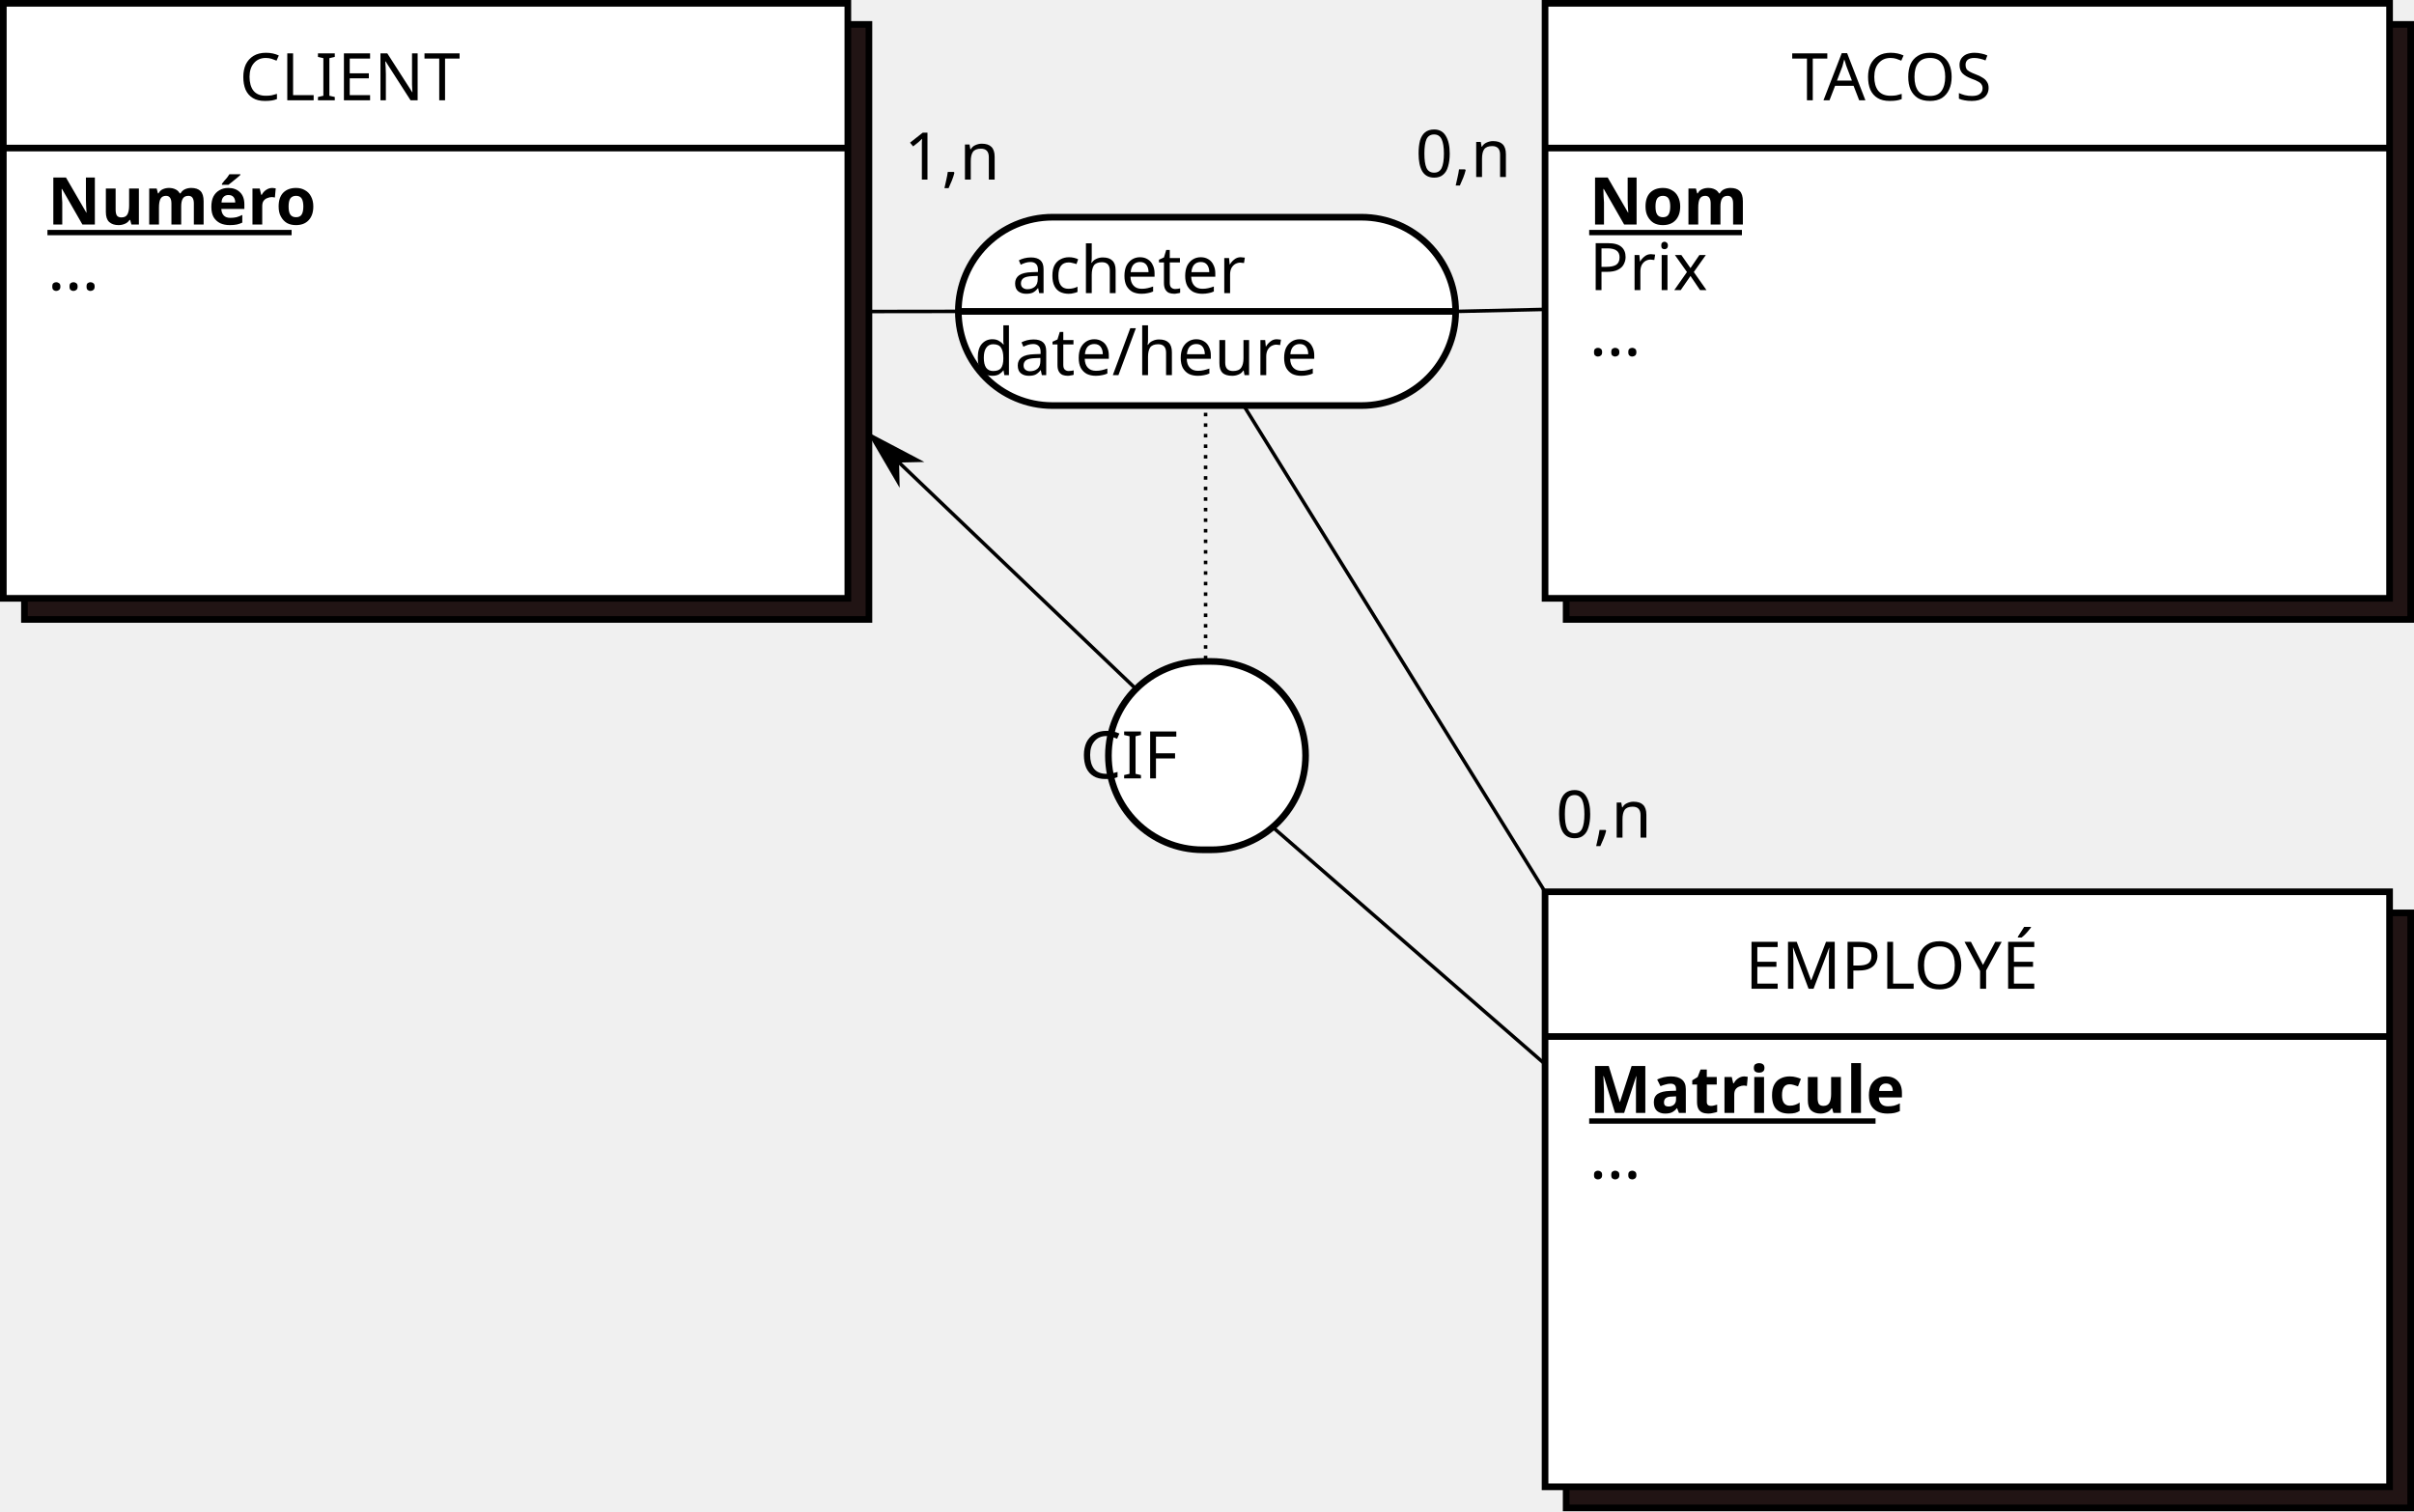
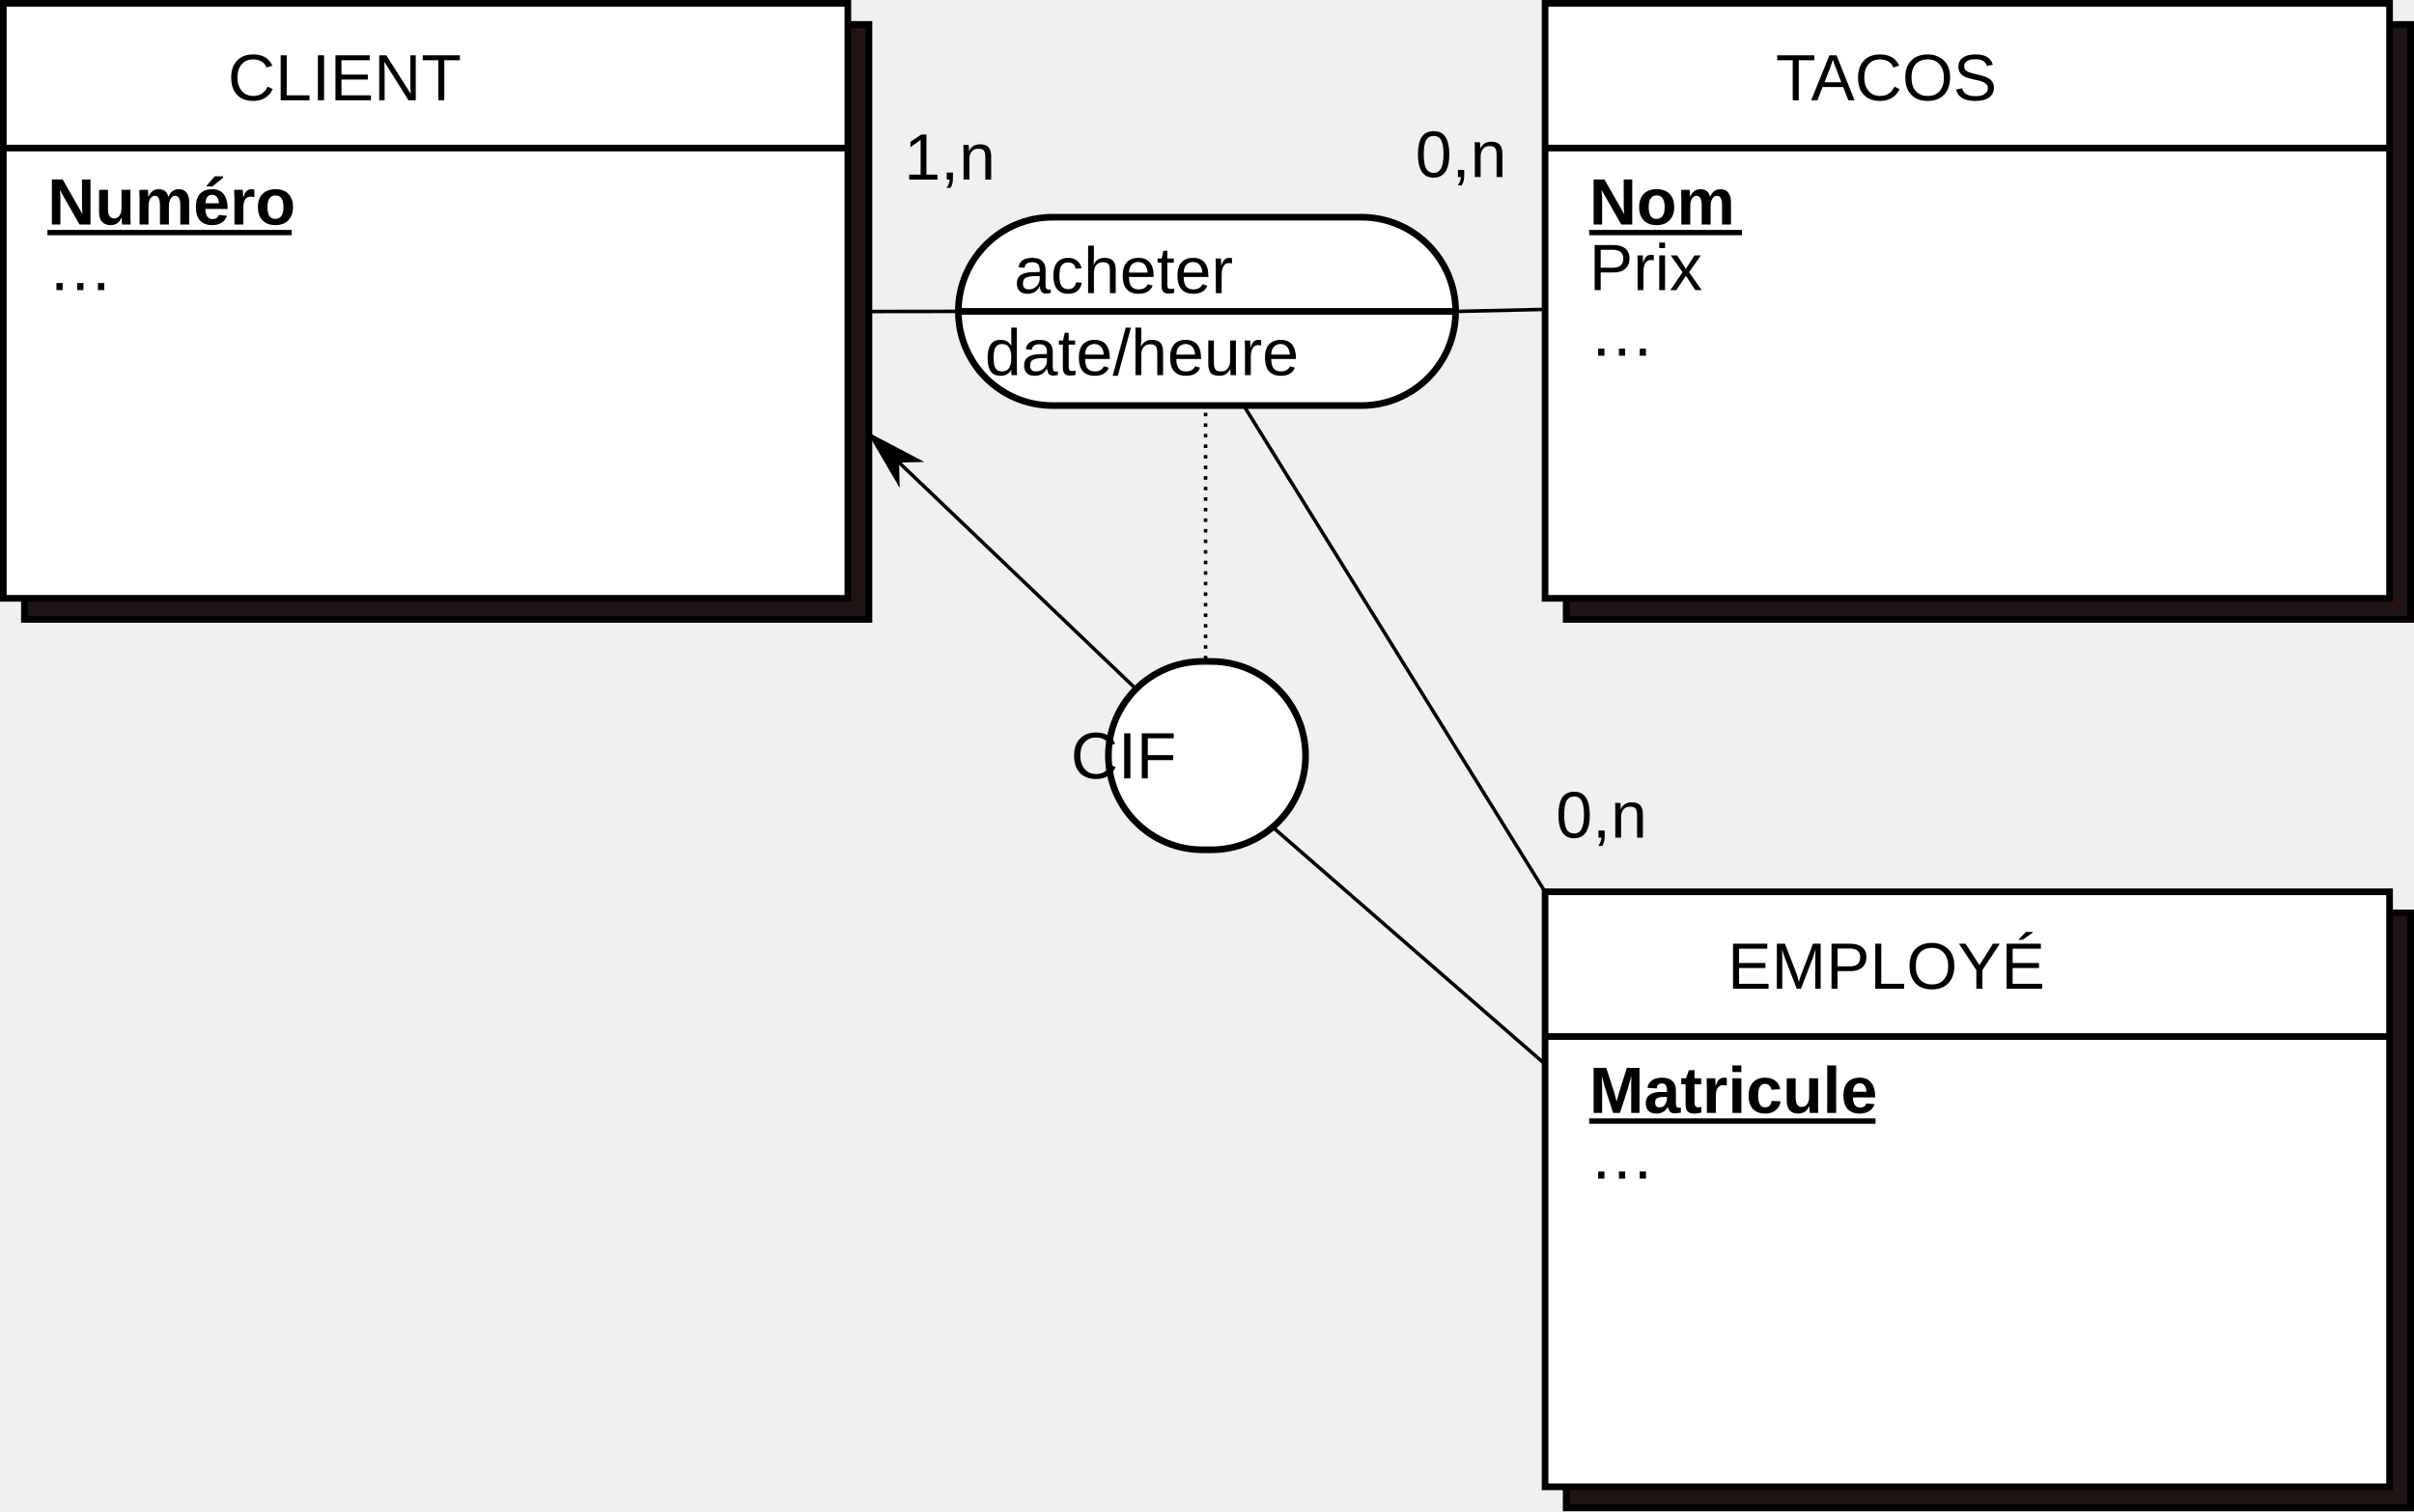
<svg xmlns="http://www.w3.org/2000/svg" width="181.64mm" height="113.722mm" viewBox="0 0 181.64 113.722" version="1.1" id="svg27987">
  <defs id="defs27981">
    <marker style="overflow:visible" id="marker31107" refX="0" refY="0" orient="auto">
      <path transform="matrix(-0.8,0,0,-0.8,-10,0)" style="fill:#000000;fill-opacity:1;fill-rule:evenodd;stroke:#000000;stroke-width:1pt;stroke-opacity:1" d="M 0,0 5,-5 -12.5,0 5,5 Z" id="path31105" />
    </marker>
    <marker orient="auto" refY="0" refX="0" id="marker30887" style="overflow:visible">
      <path id="path30885" d="M 0,0 5,-5 -12.5,0 5,5 Z" style="fill:#000000;fill-opacity:1;fill-rule:evenodd;stroke:#000000;stroke-width:1pt;stroke-opacity:1" transform="matrix(-0.8,0,0,-0.8,-10,0)" />
    </marker>
  </defs>
  <g id="layer1" transform="translate(52.37684,-31.69099)">
    <g transform="translate(66.2087,85.78436)" id="g28677-5">
      <g id="g8325-3" transform="translate(-45.60654,-47.08898)">
        <rect y="61.691" x="44.866" height="44.776" width="63.545" id="rect3634-0-1-4" style="fill:#211414;fill-opacity:1;stroke:#000000;stroke-width:0.5;stroke-miterlimit:4;stroke-dasharray:none;stroke-opacity:1" ry="0" rx="0" />
        <rect y="60.103" x="43.278" height="44.776" width="63.545" id="rect3634-962-9" style="fill:#ffffff;fill-opacity:1;stroke:#000000;stroke-width:0.5;stroke-miterlimit:4;stroke-dasharray:none;stroke-opacity:1" ry="0" rx="0" />
-         <text id="text3638-5-0" y="67.403" x="75.132" style="font-style:normal;font-variant:normal;font-weight:normal;font-stretch:normal;font-size:4.939px;line-height:125%;font-family:Cantarell;-inkscape-font-specification:Cantarell;text-align:center;letter-spacing:0px;word-spacing:0px;text-anchor:middle;fill:#000000;fill-opacity:1;stroke:none;stroke-width:0.265px;stroke-linecap:butt;stroke-linejoin:miter;stroke-opacity:1" xml:space="preserve">
+         <text id="text3638-5-0" y="67.403" x="75.132" style="font-style:normal;font-variant:normal;font-weight:normal;font-stretch:normal;font-size:4.939px;line-height:125%;font-family:Liberation Sans;-inkscape-font-specification:Liberation Sans;text-align:center;letter-spacing:0px;word-spacing:0px;text-anchor:middle;fill:#000000;fill-opacity:1;stroke:none;stroke-width:0.265px;stroke-linecap:butt;stroke-linejoin:miter;stroke-opacity:1" xml:space="preserve">
          <tspan style="text-align:center;text-anchor:middle;fill:#000000;fill-opacity:1;stroke-width:0.265px" y="67.403" x="75.132" id="tspan3636-4-2">EMPLOYÉ</tspan>
        </text>
        <path style="fill:none;fill-rule:evenodd;stroke:#000000;stroke-width:0.5;stroke-linecap:butt;stroke-linejoin:miter;stroke-miterlimit:4;stroke-dasharray:none;stroke-opacity:1" d="M 43.296,70.995 H 106.702" id="path6060-49-0" />
      </g>
      <g transform="translate(1.5875)" id="g28659-1">
-         <text transform="translate(-45.60654,-47.08898)" xml:space="preserve" style="font-style:normal;font-variant:normal;font-weight:normal;font-stretch:normal;font-size:4.939px;line-height:100%;font-family:Cantarell;-inkscape-font-specification:Cantarell;text-align:start;letter-spacing:0px;word-spacing:0px;text-anchor:start;fill:#000000;fill-opacity:1;stroke:none;stroke-width:0.265px;stroke-linecap:butt;stroke-linejoin:miter;stroke-opacity:1" x="45.017" y="76.744" id="text3638-9-9-9">
-           <tspan id="tspan3636-1-3-6" x="45.017" y="76.744" style="font-style:normal;font-variant:normal;font-weight:bold;font-stretch:normal;font-size:4.939px;line-height:100%;font-family:Cantarell;-inkscape-font-specification:'Cantarell, Bold';font-variant-ligatures:normal;font-variant-caps:normal;font-variant-numeric:normal;font-feature-settings:normal;text-align:start;writing-mode:lr-tb;text-anchor:start;fill:#000000;fill-opacity:1;stroke-width:0.265px">Matricule</tspan>
+         <text transform="translate(-45.60654,-47.08898)" xml:space="preserve" style="font-style:normal;font-variant:normal;font-weight:normal;font-stretch:normal;font-size:4.939px;line-height:100%;font-family:Liberation Sans;-inkscape-font-specification:Liberation Sans;text-align:start;letter-spacing:0px;word-spacing:0px;text-anchor:start;fill:#000000;fill-opacity:1;stroke:none;stroke-width:0.265px;stroke-linecap:butt;stroke-linejoin:miter;stroke-opacity:1" x="45.017" y="76.744" id="text3638-9-9-9">
+           <tspan id="tspan3636-1-3-6" x="45.017" y="76.744" style="font-style:normal;font-variant:normal;font-weight:bold;font-stretch:normal;font-size:4.939px;line-height:100%;font-family:Liberation Sans;-inkscape-font-specification:'Liberation Sans, Bold';font-variant-ligatures:normal;font-variant-caps:normal;font-variant-numeric:normal;font-feature-settings:normal;text-align:start;writing-mode:lr-tb;text-anchor:start;fill:#000000;fill-opacity:1;stroke-width:0.265px">Matricule</tspan>
          <tspan x="45.017" y="81.683" style="line-height:100%;text-align:start;text-anchor:start;fill:#000000;fill-opacity:1;stroke-width:0.265px" id="tspan28777">…</tspan>
        </text>
        <path style="fill:none;fill-rule:evenodd;stroke:#000000;stroke-width:0.4;stroke-linecap:butt;stroke-linejoin:miter;stroke-miterlimit:4;stroke-dasharray:none;stroke-opacity:1" d="M -0.596,30.265 H 20.951" id="path28628-3" />
      </g>
    </g>
    <g transform="translate(66.2087,18.92654)" id="g28677-5-0">
      <g id="g8325-3-5" transform="translate(-45.60654,-47.08898)">
        <rect y="61.691" x="44.866" height="44.776" width="63.545" id="rect3634-0-1-4-6" style="fill:#211414;fill-opacity:1;stroke:#000000;stroke-width:0.5;stroke-miterlimit:4;stroke-dasharray:none;stroke-opacity:1" ry="0" rx="0" />
        <rect y="60.103" x="43.278" height="44.776" width="63.545" id="rect3634-962-9-7" style="fill:#ffffff;fill-opacity:1;stroke:#000000;stroke-width:0.5;stroke-miterlimit:4;stroke-dasharray:none;stroke-opacity:1" ry="0" rx="0" />
-         <text id="text3638-5-0-7" y="67.403" x="75.132" style="font-style:normal;font-variant:normal;font-weight:normal;font-stretch:normal;font-size:4.939px;line-height:125%;font-family:Cantarell;-inkscape-font-specification:Cantarell;text-align:center;letter-spacing:0px;word-spacing:0px;text-anchor:middle;fill:#000000;fill-opacity:1;stroke:none;stroke-width:0.265px;stroke-linecap:butt;stroke-linejoin:miter;stroke-opacity:1" xml:space="preserve">
+         <text id="text3638-5-0-7" y="67.403" x="75.132" style="font-style:normal;font-variant:normal;font-weight:normal;font-stretch:normal;font-size:4.939px;line-height:125%;font-family:Liberation Sans;-inkscape-font-specification:Liberation Sans;text-align:center;letter-spacing:0px;word-spacing:0px;text-anchor:middle;fill:#000000;fill-opacity:1;stroke:none;stroke-width:0.265px;stroke-linecap:butt;stroke-linejoin:miter;stroke-opacity:1" xml:space="preserve">
          <tspan style="text-align:center;text-anchor:middle;fill:#000000;fill-opacity:1;stroke-width:0.265px" y="67.403" x="75.132" id="tspan3636-4-2-4">TACOS</tspan>
        </text>
        <path style="fill:none;fill-rule:evenodd;stroke:#000000;stroke-width:0.5;stroke-linecap:butt;stroke-linejoin:miter;stroke-miterlimit:4;stroke-dasharray:none;stroke-opacity:1" d="M 43.296,70.995 H 106.702" id="path6060-49-0-0" />
      </g>
      <g transform="translate(1.5875)" id="g28659-1-6">
-         <text transform="translate(-45.60654,-47.08898)" xml:space="preserve" style="font-style:normal;font-variant:normal;font-weight:normal;font-stretch:normal;font-size:4.939px;line-height:100%;font-family:Cantarell;-inkscape-font-specification:Cantarell;text-align:start;letter-spacing:0px;word-spacing:0px;text-anchor:start;fill:#000000;fill-opacity:1;stroke:none;stroke-width:0.265px;stroke-linecap:butt;stroke-linejoin:miter;stroke-opacity:1" x="45.017" y="76.744" id="text3638-9-9-9-4">
-           <tspan id="tspan3636-1-3-6-7" x="45.017" y="76.744" style="font-style:normal;font-variant:normal;font-weight:bold;font-stretch:normal;font-size:4.939px;line-height:100%;font-family:Cantarell;-inkscape-font-specification:'Cantarell, Bold';font-variant-ligatures:normal;font-variant-caps:normal;font-variant-numeric:normal;font-feature-settings:normal;text-align:start;writing-mode:lr-tb;text-anchor:start;fill:#000000;fill-opacity:1;stroke-width:0.265px">Nom</tspan>
+         <text transform="translate(-45.60654,-47.08898)" xml:space="preserve" style="font-style:normal;font-variant:normal;font-weight:normal;font-stretch:normal;font-size:4.939px;line-height:100%;font-family:Liberation Sans;-inkscape-font-specification:Liberation Sans;text-align:start;letter-spacing:0px;word-spacing:0px;text-anchor:start;fill:#000000;fill-opacity:1;stroke:none;stroke-width:0.265px;stroke-linecap:butt;stroke-linejoin:miter;stroke-opacity:1" x="45.017" y="76.744" id="text3638-9-9-9-4">
+           <tspan id="tspan3636-1-3-6-7" x="45.017" y="76.744" style="font-style:normal;font-variant:normal;font-weight:bold;font-stretch:normal;font-size:4.939px;line-height:100%;font-family:Liberation Sans;-inkscape-font-specification:'Liberation Sans, Bold';font-variant-ligatures:normal;font-variant-caps:normal;font-variant-numeric:normal;font-feature-settings:normal;text-align:start;writing-mode:lr-tb;text-anchor:start;fill:#000000;fill-opacity:1;stroke-width:0.265px">Nom</tspan>
          <tspan x="45.017" y="81.683" style="line-height:100%;text-align:start;text-anchor:start;fill:#000000;fill-opacity:1;stroke-width:0.265px" id="tspan30496">Prix</tspan>
          <tspan x="45.017" y="86.622" style="line-height:100%;text-align:start;text-anchor:start;fill:#000000;fill-opacity:1;stroke-width:0.265px" id="tspan28777-5">…</tspan>
        </text>
        <path style="fill:none;fill-rule:evenodd;stroke:#000000;stroke-width:0.4;stroke-linecap:butt;stroke-linejoin:miter;stroke-miterlimit:4;stroke-dasharray:none;stroke-opacity:1" d="M -0.596,30.265 H 10.897" id="path28628-3-8" />
      </g>
    </g>
    <g transform="translate(-49.79856,18.92654)" id="g28677-5-2">
      <g id="g8325-3-6" transform="translate(-45.60654,-47.08898)">
        <rect y="61.691" x="44.866" height="44.776" width="63.545" id="rect3634-0-1-4-0" style="fill:#211414;fill-opacity:1;stroke:#000000;stroke-width:0.5;stroke-miterlimit:4;stroke-dasharray:none;stroke-opacity:1" ry="0" rx="0" />
        <rect y="60.103" x="43.278" height="44.776" width="63.545" id="rect3634-962-9-6" style="fill:#ffffff;fill-opacity:1;stroke:#000000;stroke-width:0.5;stroke-miterlimit:4;stroke-dasharray:none;stroke-opacity:1" ry="0" rx="0" />
-         <text id="text3638-5-0-6" y="67.403" x="75.132" style="font-style:normal;font-variant:normal;font-weight:normal;font-stretch:normal;font-size:4.939px;line-height:125%;font-family:Cantarell;-inkscape-font-specification:Cantarell;text-align:center;letter-spacing:0px;word-spacing:0px;text-anchor:middle;fill:#000000;fill-opacity:1;stroke:none;stroke-width:0.265px;stroke-linecap:butt;stroke-linejoin:miter;stroke-opacity:1" xml:space="preserve">
+         <text id="text3638-5-0-6" y="67.403" x="75.132" style="font-style:normal;font-variant:normal;font-weight:normal;font-stretch:normal;font-size:4.939px;line-height:125%;font-family:Liberation Sans;-inkscape-font-specification:Liberation Sans;text-align:center;letter-spacing:0px;word-spacing:0px;text-anchor:middle;fill:#000000;fill-opacity:1;stroke:none;stroke-width:0.265px;stroke-linecap:butt;stroke-linejoin:miter;stroke-opacity:1" xml:space="preserve">
          <tspan style="text-align:center;text-anchor:middle;fill:#000000;fill-opacity:1;stroke-width:0.265px" y="67.403" x="75.132" id="tspan3636-4-2-46">CLIENT</tspan>
        </text>
        <path style="fill:none;fill-rule:evenodd;stroke:#000000;stroke-width:0.5;stroke-linecap:butt;stroke-linejoin:miter;stroke-miterlimit:4;stroke-dasharray:none;stroke-opacity:1" d="M 43.296,70.995 H 106.702" id="path6060-49-0-2" />
      </g>
      <g transform="translate(1.5875)" id="g28659-1-8">
-         <text transform="translate(-45.60654,-47.08898)" xml:space="preserve" style="font-style:normal;font-variant:normal;font-weight:normal;font-stretch:normal;font-size:4.939px;line-height:100%;font-family:Cantarell;-inkscape-font-specification:Cantarell;text-align:start;letter-spacing:0px;word-spacing:0px;text-anchor:start;fill:#000000;fill-opacity:1;stroke:none;stroke-width:0.265px;stroke-linecap:butt;stroke-linejoin:miter;stroke-opacity:1" x="45.017" y="76.744" id="text3638-9-9-9-9">
-           <tspan id="tspan3636-1-3-6-6" x="45.017" y="76.744" style="font-style:normal;font-variant:normal;font-weight:bold;font-stretch:normal;font-size:4.939px;line-height:100%;font-family:Cantarell;-inkscape-font-specification:'Cantarell, Bold';font-variant-ligatures:normal;font-variant-caps:normal;font-variant-numeric:normal;font-feature-settings:normal;text-align:start;writing-mode:lr-tb;text-anchor:start;fill:#000000;fill-opacity:1;stroke-width:0.265px">Numéro</tspan>
+         <text transform="translate(-45.60654,-47.08898)" xml:space="preserve" style="font-style:normal;font-variant:normal;font-weight:normal;font-stretch:normal;font-size:4.939px;line-height:100%;font-family:Liberation Sans;-inkscape-font-specification:Liberation Sans;text-align:start;letter-spacing:0px;word-spacing:0px;text-anchor:start;fill:#000000;fill-opacity:1;stroke:none;stroke-width:0.265px;stroke-linecap:butt;stroke-linejoin:miter;stroke-opacity:1" x="45.017" y="76.744" id="text3638-9-9-9-9">
+           <tspan id="tspan3636-1-3-6-6" x="45.017" y="76.744" style="font-style:normal;font-variant:normal;font-weight:bold;font-stretch:normal;font-size:4.939px;line-height:100%;font-family:Liberation Sans;-inkscape-font-specification:'Liberation Sans, Bold';font-variant-ligatures:normal;font-variant-caps:normal;font-variant-numeric:normal;font-feature-settings:normal;text-align:start;writing-mode:lr-tb;text-anchor:start;fill:#000000;fill-opacity:1;stroke-width:0.265px">Numéro</tspan>
          <tspan x="45.017" y="81.683" style="line-height:100%;text-align:start;text-anchor:start;fill:#000000;fill-opacity:1;stroke-width:0.265px" id="tspan28777-0">…</tspan>
        </text>
        <path style="fill:none;fill-rule:evenodd;stroke:#000000;stroke-width:0.4;stroke-linecap:butt;stroke-linejoin:miter;stroke-miterlimit:4;stroke-dasharray:none;stroke-opacity:1" d="M -0.596,30.265 H 17.776" id="path28628-3-1" />
      </g>
    </g>
    <g transform="translate(-231.9717,0.09046255)" id="g30420-3-2">
      <rect rx="7.087" ry="7.087" style="fill:#ffffff;fill-opacity:1;stroke:#000000;stroke-width:0.5;stroke-miterlimit:4;stroke-dasharray:none;stroke-opacity:1" id="rect3634-7-1" width="37.42" height="14.174" x="251.705" y="47.945" />
-       <text xml:space="preserve" style="font-style:normal;font-variant:normal;font-weight:normal;font-stretch:normal;font-size:4.939px;line-height:125%;font-family:Cantarell;-inkscape-font-specification:Cantarell;text-align:center;letter-spacing:0px;word-spacing:0px;text-anchor:middle;fill:#000000;fill-opacity:1;stroke:none;stroke-width:0.265px;stroke-linecap:butt;stroke-linejoin:miter;stroke-opacity:1" x="270.316" y="53.658" id="text3638-1-7">
+       <text xml:space="preserve" style="font-style:normal;font-variant:normal;font-weight:normal;font-stretch:normal;font-size:4.939px;line-height:125%;font-family:Liberation Sans;-inkscape-font-specification:Liberation Sans;text-align:center;letter-spacing:0px;word-spacing:0px;text-anchor:middle;fill:#000000;fill-opacity:1;stroke:none;stroke-width:0.265px;stroke-linecap:butt;stroke-linejoin:miter;stroke-opacity:1" x="270.316" y="53.658" id="text3638-1-7">
        <tspan id="tspan3636-2-5" x="270.316" y="53.658" style="text-align:center;text-anchor:middle;fill:#000000;fill-opacity:1;stroke-width:0.265px">acheter</tspan>
        <tspan x="270.316" y="59.831" style="text-align:center;text-anchor:middle;fill:#000000;fill-opacity:1;stroke-width:0.265px" id="tspan30407-2-1">date/heure</tspan>
      </text>
      <path id="path30409-0-7" d="m 251.563,55.033 h 37.703" style="fill:none;fill-rule:evenodd;stroke:#000000;stroke-width:0.5;stroke-linecap:butt;stroke-linejoin:miter;stroke-miterlimit:4;stroke-dasharray:none;stroke-opacity:1" />
    </g>
    <g transform="translate(-231.9717,33.51937)" id="g30420-3-4">
      <rect rx="7.087" ry="7.087" style="fill:#ffffff;fill-opacity:1;stroke:#000000;stroke-width:0.5;stroke-miterlimit:4;stroke-dasharray:none;stroke-opacity:1" id="rect3634-7-17" width="14.836" height="14.174" x="262.997" y="47.945" />
-       <text xml:space="preserve" style="font-style:normal;font-variant:normal;font-weight:normal;font-stretch:normal;font-size:4.939px;line-height:125%;font-family:Cantarell;-inkscape-font-specification:Cantarell;text-align:center;letter-spacing:0px;word-spacing:0px;text-anchor:middle;fill:#000000;fill-opacity:1;stroke:none;stroke-width:0.265px;stroke-linecap:butt;stroke-linejoin:miter;stroke-opacity:1" x="270.316" y="56.744" id="text3638-1-1">
+       <text xml:space="preserve" style="font-style:normal;font-variant:normal;font-weight:normal;font-stretch:normal;font-size:4.939px;line-height:125%;font-family:Liberation Sans;-inkscape-font-specification:Liberation Sans;text-align:center;letter-spacing:0px;word-spacing:0px;text-anchor:middle;fill:#000000;fill-opacity:1;stroke:none;stroke-width:0.265px;stroke-linecap:butt;stroke-linejoin:miter;stroke-opacity:1" x="270.316" y="56.744" id="text3638-1-1">
        <tspan id="tspan3636-2-1" x="270.316" y="56.744" style="text-align:center;text-anchor:middle;fill:#000000;fill-opacity:1;stroke-width:0.265px">CIF</tspan>
        <tspan x="270.316" y="62.917" style="text-align:center;text-anchor:middle;fill:#000000;fill-opacity:1;stroke-width:0.265px" id="tspan30407-2-17" />
      </text>
    </g>
    <path style="fill:none;fill-rule:evenodd;stroke:#000000;stroke-width:0.265px;stroke-linecap:butt;stroke-linejoin:miter;stroke-opacity:1" d="M 63.88,98.799 41.215,62.223" id="path30577" />
    <path style="fill:none;fill-rule:evenodd;stroke:#000000;stroke-width:0.265px;stroke-linecap:butt;stroke-linejoin:miter;stroke-opacity:1" d="m 63.745,54.976 -6.45,0.147" id="path30579" />
    <path style="fill:none;fill-rule:evenodd;stroke:#000000;stroke-width:0.265px;stroke-linecap:butt;stroke-linejoin:miter;stroke-opacity:1" d="m 19.592,55.123 -6.487,0.009" id="path30581" />
    <path style="fill:none;fill-rule:evenodd;stroke:#000000;stroke-width:0.265px;stroke-linecap:butt;stroke-linejoin:miter;stroke-opacity:1" d="M 63.729,111.636 43.499,94.033" id="path30583" />
    <path style="fill:none;fill-rule:evenodd;stroke:#000000;stroke-width:0.265px;stroke-linecap:butt;stroke-linejoin:miter;stroke-opacity:1;marker-end:url(#marker30887)" d="M 33.01,83.449 13.214,64.528" id="path30585" />
    <path style="fill:none;fill-rule:evenodd;stroke:#000000;stroke-width:0.265;stroke-linecap:butt;stroke-linejoin:miter;stroke-miterlimit:4;stroke-dasharray:0.265, 0.53;stroke-dashoffset:0;stroke-opacity:1" d="M 38.337,81.302 V 62.403" id="path30593" />
-     <text xml:space="preserve" style="font-style:normal;font-variant:normal;font-weight:normal;font-stretch:normal;font-size:4.939px;line-height:125%;font-family:Cantarell;-inkscape-font-specification:Cantarell;text-align:start;letter-spacing:0px;word-spacing:0px;text-anchor:start;fill:#000000;fill-opacity:1;stroke:none;stroke-width:0.265px;stroke-linecap:butt;stroke-linejoin:miter;stroke-opacity:1" x="54.129" y="45.012" id="text31387">
+     <text xml:space="preserve" style="font-style:normal;font-variant:normal;font-weight:normal;font-stretch:normal;font-size:4.939px;line-height:125%;font-family:Liberation Sans;-inkscape-font-specification:Liberation Sans;text-align:start;letter-spacing:0px;word-spacing:0px;text-anchor:start;fill:#000000;fill-opacity:1;stroke:none;stroke-width:0.265px;stroke-linecap:butt;stroke-linejoin:miter;stroke-opacity:1" x="54.129" y="45.012" id="text31387">
      <tspan id="tspan31385" x="54.129" y="45.012" style="stroke-width:0.265px">0,n</tspan>
    </text>
-     <text xml:space="preserve" style="font-style:normal;font-variant:normal;font-weight:normal;font-stretch:normal;font-size:4.939px;line-height:125%;font-family:Cantarell;-inkscape-font-specification:Cantarell;text-align:start;letter-spacing:0px;word-spacing:0px;text-anchor:start;fill:#000000;fill-opacity:1;stroke:none;stroke-width:0.265px;stroke-linecap:butt;stroke-linejoin:miter;stroke-opacity:1" x="15.659" y="45.205" id="text31391">
+     <text xml:space="preserve" style="font-style:normal;font-variant:normal;font-weight:normal;font-stretch:normal;font-size:4.939px;line-height:125%;font-family:Liberation Sans;-inkscape-font-specification:Liberation Sans;text-align:start;letter-spacing:0px;word-spacing:0px;text-anchor:start;fill:#000000;fill-opacity:1;stroke:none;stroke-width:0.265px;stroke-linecap:butt;stroke-linejoin:miter;stroke-opacity:1" x="15.659" y="45.205" id="text31391">
      <tspan id="tspan31389" x="15.659" y="45.205" style="stroke-width:0.265px">1,n</tspan>
    </text>
-     <text xml:space="preserve" style="font-style:normal;font-variant:normal;font-weight:normal;font-stretch:normal;font-size:4.939px;line-height:125%;font-family:Cantarell;-inkscape-font-specification:Cantarell;text-align:start;letter-spacing:0px;word-spacing:0px;text-anchor:start;fill:#000000;fill-opacity:1;stroke:none;stroke-width:0.265px;stroke-linecap:butt;stroke-linejoin:miter;stroke-opacity:1" x="64.701" y="94.72" id="text31395">
+     <text xml:space="preserve" style="font-style:normal;font-variant:normal;font-weight:normal;font-stretch:normal;font-size:4.939px;line-height:125%;font-family:Liberation Sans;-inkscape-font-specification:Liberation Sans;text-align:start;letter-spacing:0px;word-spacing:0px;text-anchor:start;fill:#000000;fill-opacity:1;stroke:none;stroke-width:0.265px;stroke-linecap:butt;stroke-linejoin:miter;stroke-opacity:1" x="64.701" y="94.72" id="text31395">
      <tspan id="tspan31393" x="64.701" y="94.72" style="stroke-width:0.265px">0,n</tspan>
    </text>
  </g>
</svg>
